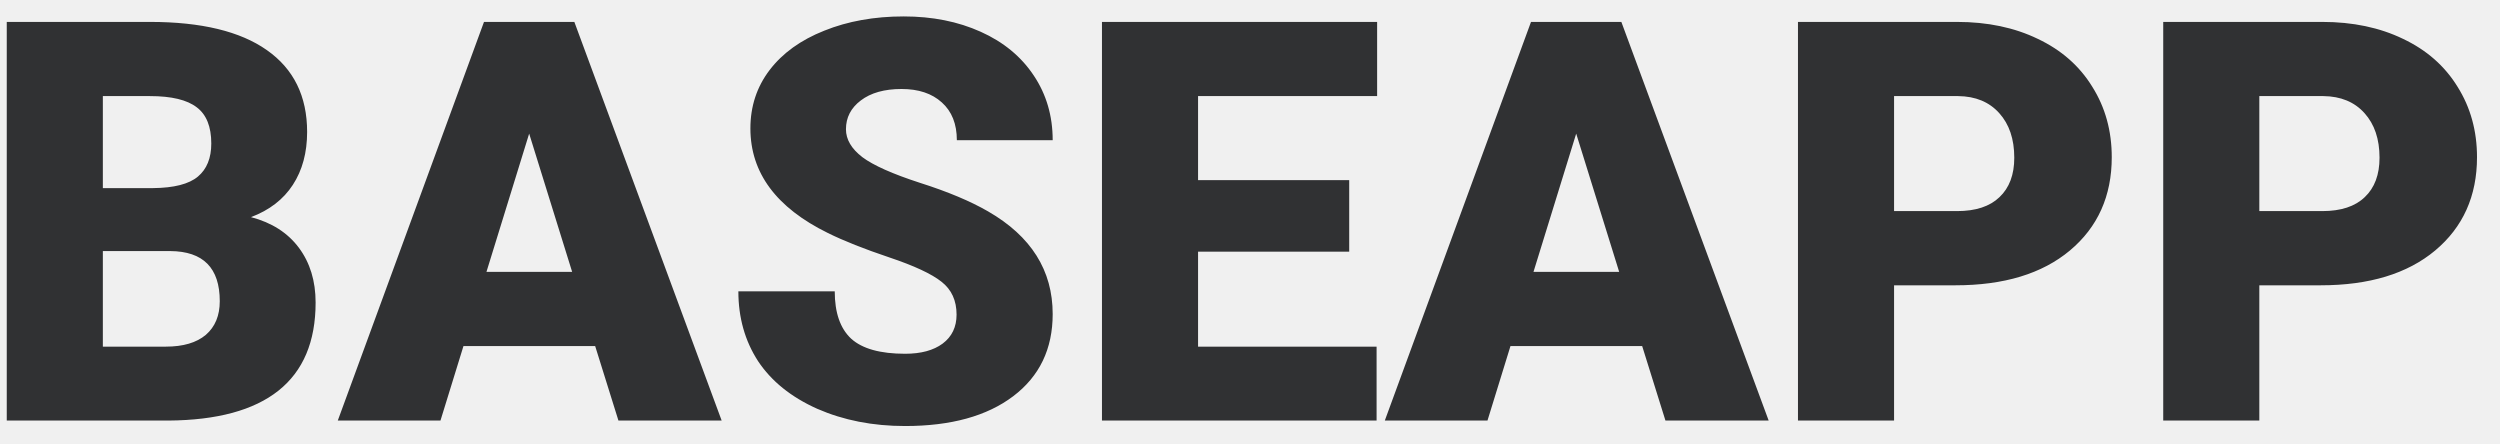
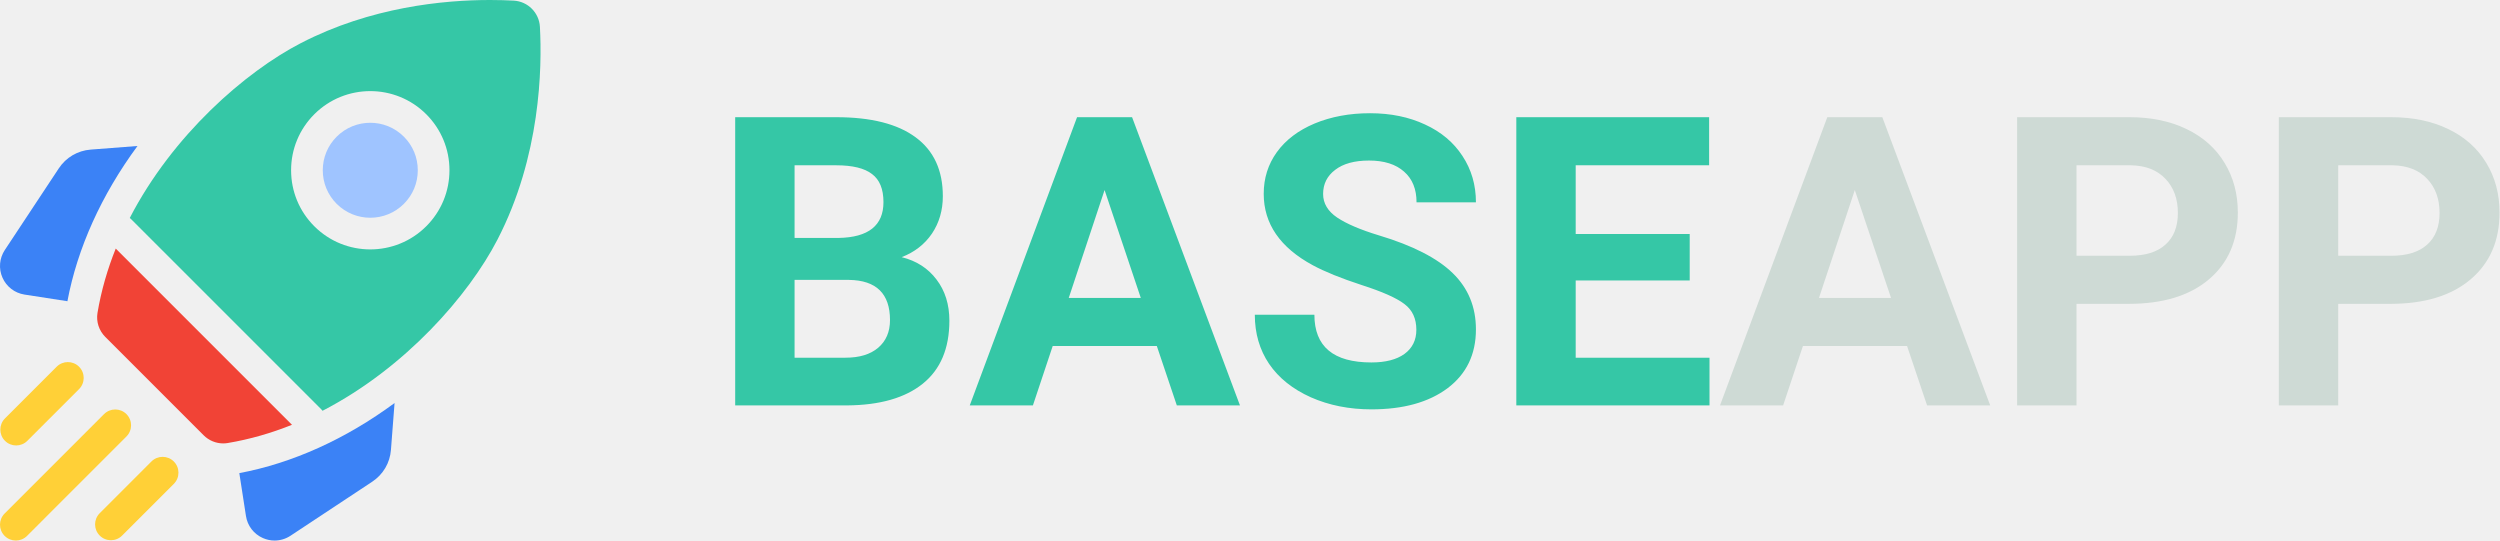
- <svg xmlns="http://www.w3.org/2000/svg" width="107" height="19" viewBox="0 0 107 19" fill="none">
-   <path d="M0.289 18V0.938H6.418C8.613 0.938 10.281 1.34 11.422 2.145C12.57 2.949 13.145 4.117 13.145 5.648C13.145 6.531 12.941 7.285 12.535 7.91C12.129 8.535 11.531 8.996 10.742 9.293C11.633 9.527 12.316 9.965 12.793 10.605C13.27 11.246 13.508 12.027 13.508 12.949C13.508 14.621 12.977 15.879 11.914 16.723C10.859 17.559 9.293 17.984 7.215 18H0.289ZM4.402 10.746V14.836H7.098C7.84 14.836 8.41 14.668 8.809 14.332C9.207 13.988 9.406 13.508 9.406 12.891C9.406 11.469 8.699 10.754 7.285 10.746H4.402ZM4.402 8.051H6.547C7.445 8.043 8.086 7.879 8.469 7.559C8.852 7.238 9.043 6.766 9.043 6.141C9.043 5.422 8.836 4.906 8.422 4.594C8.008 4.273 7.34 4.113 6.418 4.113H4.402V8.051ZM25.473 14.812H19.836L18.852 18H14.457L20.715 0.938H24.582L30.887 18H26.469L25.473 14.812ZM20.82 11.637H24.488L22.648 5.719L20.82 11.637ZM40.941 13.465C40.941 12.863 40.727 12.395 40.297 12.059C39.875 11.723 39.129 11.375 38.059 11.016C36.988 10.656 36.113 10.309 35.434 9.973C33.223 8.887 32.117 7.395 32.117 5.496C32.117 4.551 32.391 3.719 32.938 3C33.492 2.273 34.273 1.711 35.281 1.312C36.289 0.906 37.422 0.703 38.68 0.703C39.906 0.703 41.004 0.922 41.973 1.359C42.949 1.797 43.707 2.422 44.246 3.234C44.785 4.039 45.055 4.961 45.055 6H40.953C40.953 5.305 40.738 4.766 40.309 4.383C39.887 4 39.312 3.809 38.586 3.809C37.852 3.809 37.27 3.973 36.84 4.301C36.418 4.621 36.207 5.031 36.207 5.531C36.207 5.969 36.441 6.367 36.91 6.727C37.379 7.078 38.203 7.445 39.383 7.828C40.562 8.203 41.531 8.609 42.289 9.047C44.133 10.109 45.055 11.574 45.055 13.441C45.055 14.934 44.492 16.105 43.367 16.957C42.242 17.809 40.699 18.234 38.738 18.234C37.355 18.234 36.102 17.988 34.977 17.496C33.859 16.996 33.016 16.316 32.445 15.457C31.883 14.59 31.602 13.594 31.602 12.469H35.727C35.727 13.383 35.961 14.059 36.43 14.496C36.906 14.926 37.676 15.141 38.738 15.141C39.418 15.141 39.953 14.996 40.344 14.707C40.742 14.41 40.941 13.996 40.941 13.465ZM57.746 10.77H51.277V14.836H58.918V18H47.164V0.938H58.941V4.113H51.277V7.711H57.746V10.77ZM70.285 14.812H64.648L63.664 18H59.27L65.527 0.938H69.394L75.699 18H71.281L70.285 14.812ZM65.633 11.637H69.301L67.461 5.719L65.633 11.637ZM81.066 12.211V18H76.953V0.938H83.762C85.066 0.938 86.219 1.18 87.219 1.664C88.227 2.141 89.004 2.824 89.551 3.715C90.106 4.598 90.383 5.602 90.383 6.727C90.383 8.391 89.785 9.723 88.59 10.723C87.402 11.715 85.769 12.211 83.691 12.211H81.066ZM81.066 9.035H83.762C84.559 9.035 85.164 8.836 85.578 8.438C86 8.039 86.211 7.477 86.211 6.75C86.211 5.953 85.996 5.316 85.566 4.84C85.137 4.363 84.551 4.121 83.809 4.113H81.066V9.035ZM96.699 12.211V18H92.586V0.938H99.394C100.699 0.938 101.852 1.18 102.852 1.664C103.859 2.141 104.637 2.824 105.184 3.715C105.738 4.598 106.016 5.602 106.016 6.727C106.016 8.391 105.418 9.723 104.223 10.723C103.035 11.715 101.402 12.211 99.324 12.211H96.699ZM96.699 9.035H99.394C100.191 9.035 100.797 8.836 101.211 8.438C101.633 8.039 101.844 7.477 101.844 6.75C101.844 5.953 101.629 5.316 101.199 4.84C100.77 4.363 100.184 4.121 99.441 4.113H96.699V9.035Z" fill="#303133" />
+ <svg xmlns="http://www.w3.org/2000/svg" width="148" height="32" viewBox="0 0 148 32" fill="none">
+   <path d="M43.523 24V6.938H49.5C51.57 6.938 53.141 7.336 54.211 8.133C55.281 8.922 55.816 10.082 55.816 11.613C55.816 12.449 55.602 13.188 55.172 13.828C54.742 14.461 54.145 14.926 53.379 15.223C54.254 15.441 54.941 15.883 55.441 16.547C55.949 17.211 56.203 18.023 56.203 18.984C56.203 20.625 55.68 21.867 54.633 22.711C53.586 23.555 52.094 23.984 50.156 24H43.523ZM47.039 16.57V21.176H50.051C50.879 21.176 51.523 20.98 51.984 20.59C52.453 20.191 52.688 19.645 52.688 18.949C52.688 17.387 51.879 16.594 50.262 16.57H47.039ZM47.039 14.086H49.641C51.414 14.055 52.301 13.348 52.301 11.965C52.301 11.191 52.074 10.637 51.621 10.301C51.176 9.957 50.469 9.785 49.5 9.785H47.039V14.086ZM68.484 20.484H62.32L61.148 24H57.41L63.762 6.938H67.019L73.406 24H69.668L68.484 20.484ZM63.27 17.637H67.535L65.391 11.25L63.27 17.637ZM83.848 19.523C83.848 18.859 83.613 18.352 83.144 18C82.676 17.641 81.832 17.266 80.613 16.875C79.394 16.477 78.43 16.086 77.719 15.703C75.781 14.656 74.812 13.246 74.812 11.473C74.812 10.551 75.07 9.73 75.586 9.012C76.109 8.285 76.856 7.719 77.824 7.312C78.801 6.906 79.894 6.703 81.106 6.703C82.324 6.703 83.41 6.926 84.363 7.371C85.316 7.809 86.055 8.43 86.578 9.234C87.109 10.039 87.375 10.953 87.375 11.977H83.859C83.859 11.195 83.613 10.59 83.121 10.16C82.629 9.723 81.938 9.504 81.047 9.504C80.188 9.504 79.519 9.688 79.043 10.055C78.566 10.414 78.328 10.891 78.328 11.484C78.328 12.039 78.606 12.504 79.16 12.879C79.723 13.254 80.547 13.605 81.633 13.934C83.633 14.535 85.09 15.281 86.004 16.172C86.918 17.062 87.375 18.172 87.375 19.5C87.375 20.977 86.816 22.137 85.699 22.98C84.582 23.816 83.078 24.234 81.188 24.234C79.875 24.234 78.68 23.996 77.602 23.52C76.523 23.035 75.699 22.375 75.129 21.539C74.566 20.703 74.285 19.734 74.285 18.633H77.812C77.812 20.516 78.938 21.457 81.188 21.457C82.023 21.457 82.676 21.289 83.144 20.953C83.613 20.609 83.848 20.133 83.848 19.523ZM100.031 16.605H93.281V21.176H101.203V24H89.766V6.938H101.18V9.785H93.281V13.852H100.031V16.605Z" fill="#35C7A6" />
+   <path d="M112.898 20.484H106.734L105.562 24H101.824L108.176 6.938H111.434L117.82 24H114.082L112.898 20.484ZM107.684 17.637H111.949L109.805 11.25L107.684 17.637ZM122.93 17.988V24H119.414V6.938H126.07C127.352 6.938 128.477 7.172 129.445 7.641C130.422 8.109 131.172 8.777 131.695 9.645C132.219 10.504 132.48 11.484 132.48 12.586C132.48 14.258 131.906 15.578 130.758 16.547C129.617 17.508 128.035 17.988 126.012 17.988H122.93ZM122.93 15.141H126.07C127 15.141 127.707 14.922 128.191 14.484C128.684 14.047 128.93 13.422 128.93 12.609C128.93 11.773 128.684 11.098 128.191 10.582C127.699 10.066 127.02 9.801 126.152 9.785H122.93V15.141ZM138.422 17.988V24H134.906V6.938H141.562C142.844 6.938 143.969 7.172 144.938 7.641C145.914 8.109 146.664 8.777 147.188 9.645C147.711 10.504 147.973 11.484 147.973 12.586C147.973 14.258 147.398 15.578 146.25 16.547C145.109 17.508 143.527 17.988 141.504 17.988H138.422ZM138.422 15.141H141.562C142.492 15.141 143.199 14.922 143.684 14.484C144.176 14.047 144.422 13.422 144.422 12.609C144.422 11.773 144.176 11.098 143.684 10.582C143.191 10.066 142.512 9.801 141.645 9.785H138.422V15.141Z" fill="#CEDAD5" />
+   <g clip-path="url(#clip0)">
+     <path d="M8.14 8.642L5.368 8.856C4.596 8.916 3.909 9.32 3.482 9.965L0.285 14.801C-0.038 15.29 -0.09 15.903 0.147 16.439C0.385 16.976 0.873 17.349 1.452 17.439L3.991 17.832C4.585 14.681 6.006 11.538 8.14 8.642V8.642Z" fill="#3B82F6" />
+     <path d="M14.168 28.009L14.561 30.548C14.65 31.127 15.024 31.615 15.561 31.852C15.784 31.951 16.02 32 16.255 32C16.585 32 16.913 31.904 17.199 31.715L22.035 28.518C22.68 28.091 23.085 27.404 23.144 26.633L23.358 23.86C20.462 25.994 17.319 27.416 14.168 28.009V28.009Z" fill="#3B82F6" />
+     <path d="M13.213 26.25C13.301 26.25 13.39 26.243 13.478 26.228C14.798 26.007 16.071 25.635 17.285 25.148L6.852 14.715C6.365 15.929 5.993 17.202 5.772 18.522C5.685 19.042 5.86 19.573 6.233 19.946L12.054 25.767C12.364 26.077 12.782 26.25 13.213 26.25Z" fill="#F14336" />
+     <path d="M29.448 14.188C32.002 9.252 32.096 4.036 31.963 1.59C31.917 0.751 31.249 0.083 30.41 0.037C30.012 0.016 29.54 0 29.008 0C26.273 0 21.945 0.414 17.812 2.552C14.529 4.25 10.223 7.99 7.682 12.905C7.712 12.929 7.741 12.954 7.769 12.981L19.019 24.231C19.047 24.259 19.071 24.288 19.095 24.318C24.01 21.777 27.75 17.471 29.448 14.188V14.188ZM18.606 6.765C20.434 4.937 23.407 4.937 25.235 6.765C26.12 7.65 26.608 8.827 26.608 10.079C26.608 11.332 26.12 12.509 25.235 13.394C24.321 14.308 23.121 14.765 21.921 14.765C20.72 14.765 19.52 14.308 18.606 13.394C17.721 12.509 17.233 11.332 17.233 10.079C17.233 8.827 17.721 7.65 18.606 6.765V6.765Z" fill="#35C7A6" />
+     <path d="M19.932 12.068C21.028 13.165 22.813 13.165 23.909 12.068C24.441 11.537 24.733 10.831 24.733 10.079C24.733 9.328 24.441 8.622 23.909 8.091C23.361 7.542 22.641 7.268 21.921 7.268C21.2 7.268 20.48 7.542 19.932 8.091C19.401 8.622 19.108 9.328 19.108 10.079C19.108 10.831 19.401 11.537 19.932 12.068Z" fill="#9FC4FF" />
+     <path d="M0.957 26.371C1.197 26.371 1.436 26.279 1.619 26.096L4.68 23.035C5.046 22.669 5.046 22.076 4.68 21.71C4.314 21.344 3.721 21.344 3.354 21.71L0.294 24.77C-0.072 25.137 -0.072 25.73 0.294 26.096C0.477 26.279 0.717 26.371 0.957 26.371Z" fill="#FFD037" />
+     <path d="M7.485 24.515C7.119 24.149 6.526 24.149 6.16 24.515L0.275 30.399C-0.091 30.765 -0.091 31.359 0.275 31.725C0.458 31.908 0.698 32 0.938 32C1.178 32 1.418 31.908 1.601 31.725L7.485 25.84C7.851 25.474 7.851 24.881 7.485 24.515V24.515Z" fill="#FFD037" />
+     <path d="M8.964 27.32L5.904 30.381C5.538 30.747 5.538 31.34 5.904 31.706C6.087 31.89 6.327 31.981 6.567 31.981C6.806 31.981 7.046 31.89 7.229 31.706L10.29 28.646C10.656 28.279 10.656 27.686 10.29 27.32C9.924 26.954 9.331 26.954 8.964 27.32Z" fill="#FFD037" />
+   </g>
+   <defs>
+     <clipPath id="clip0">
+       <rect width="32" height="32" fill="white" />
+     </clipPath>
+   </defs>
</svg>
